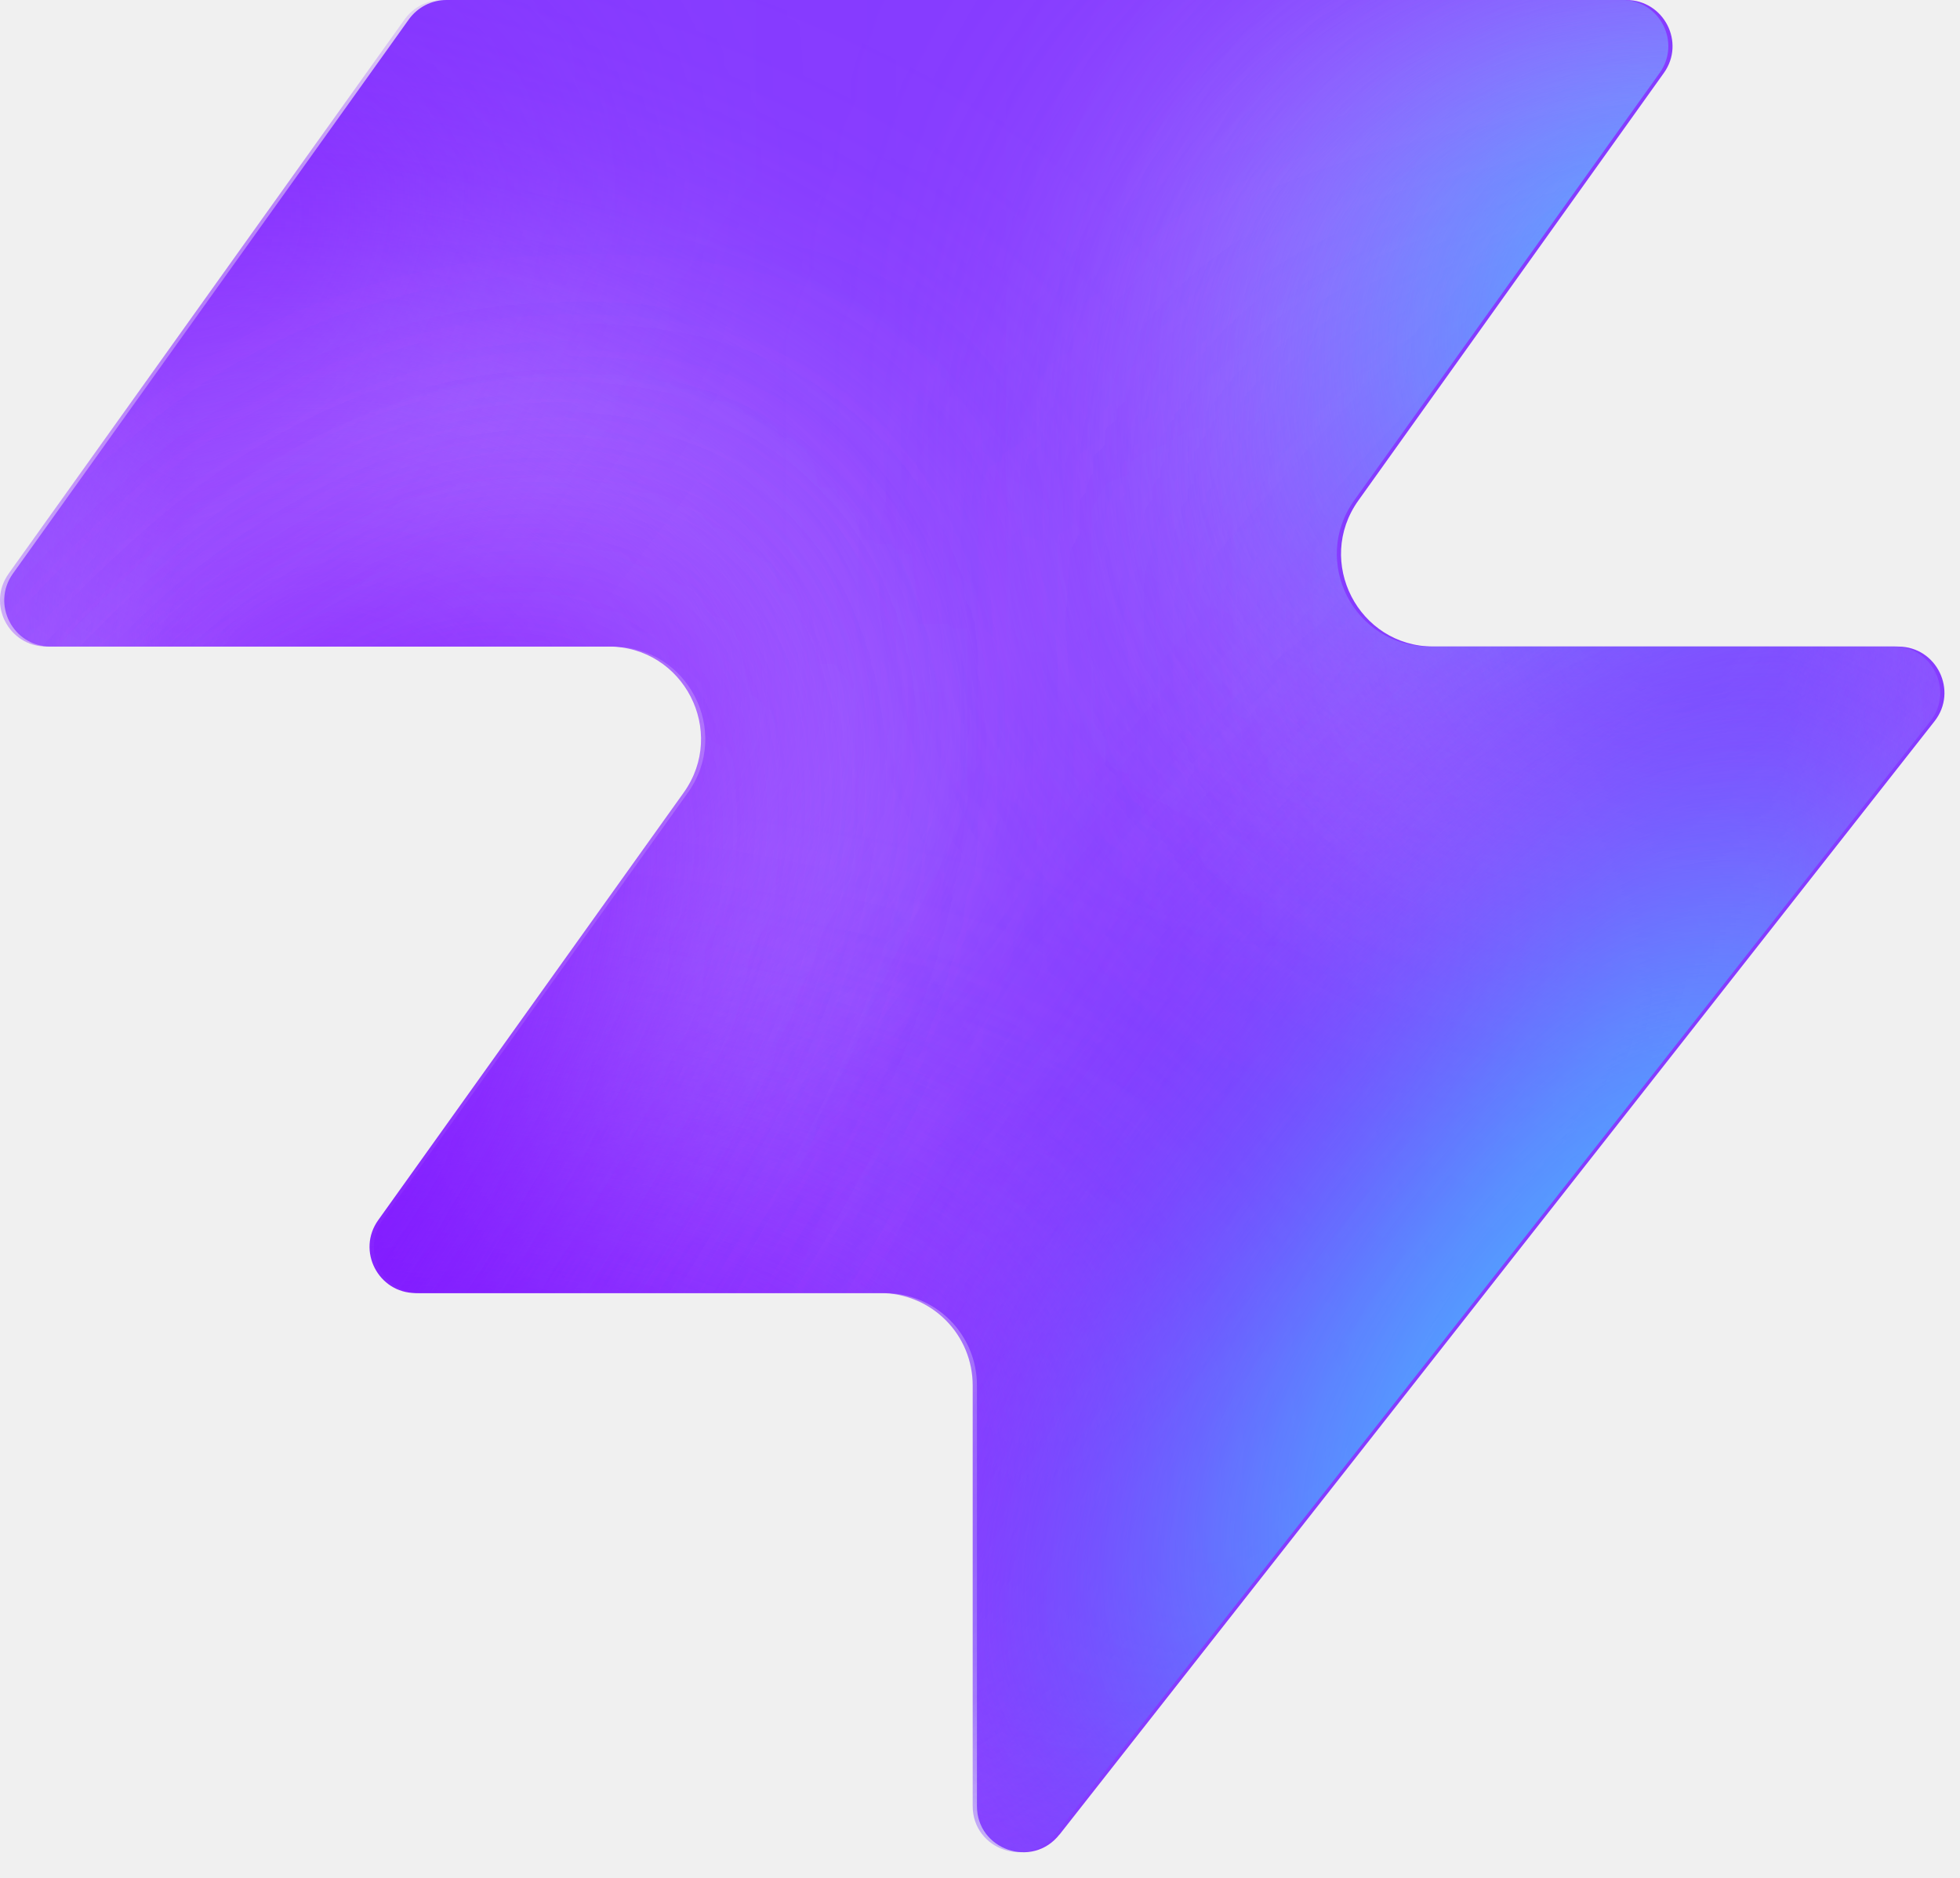
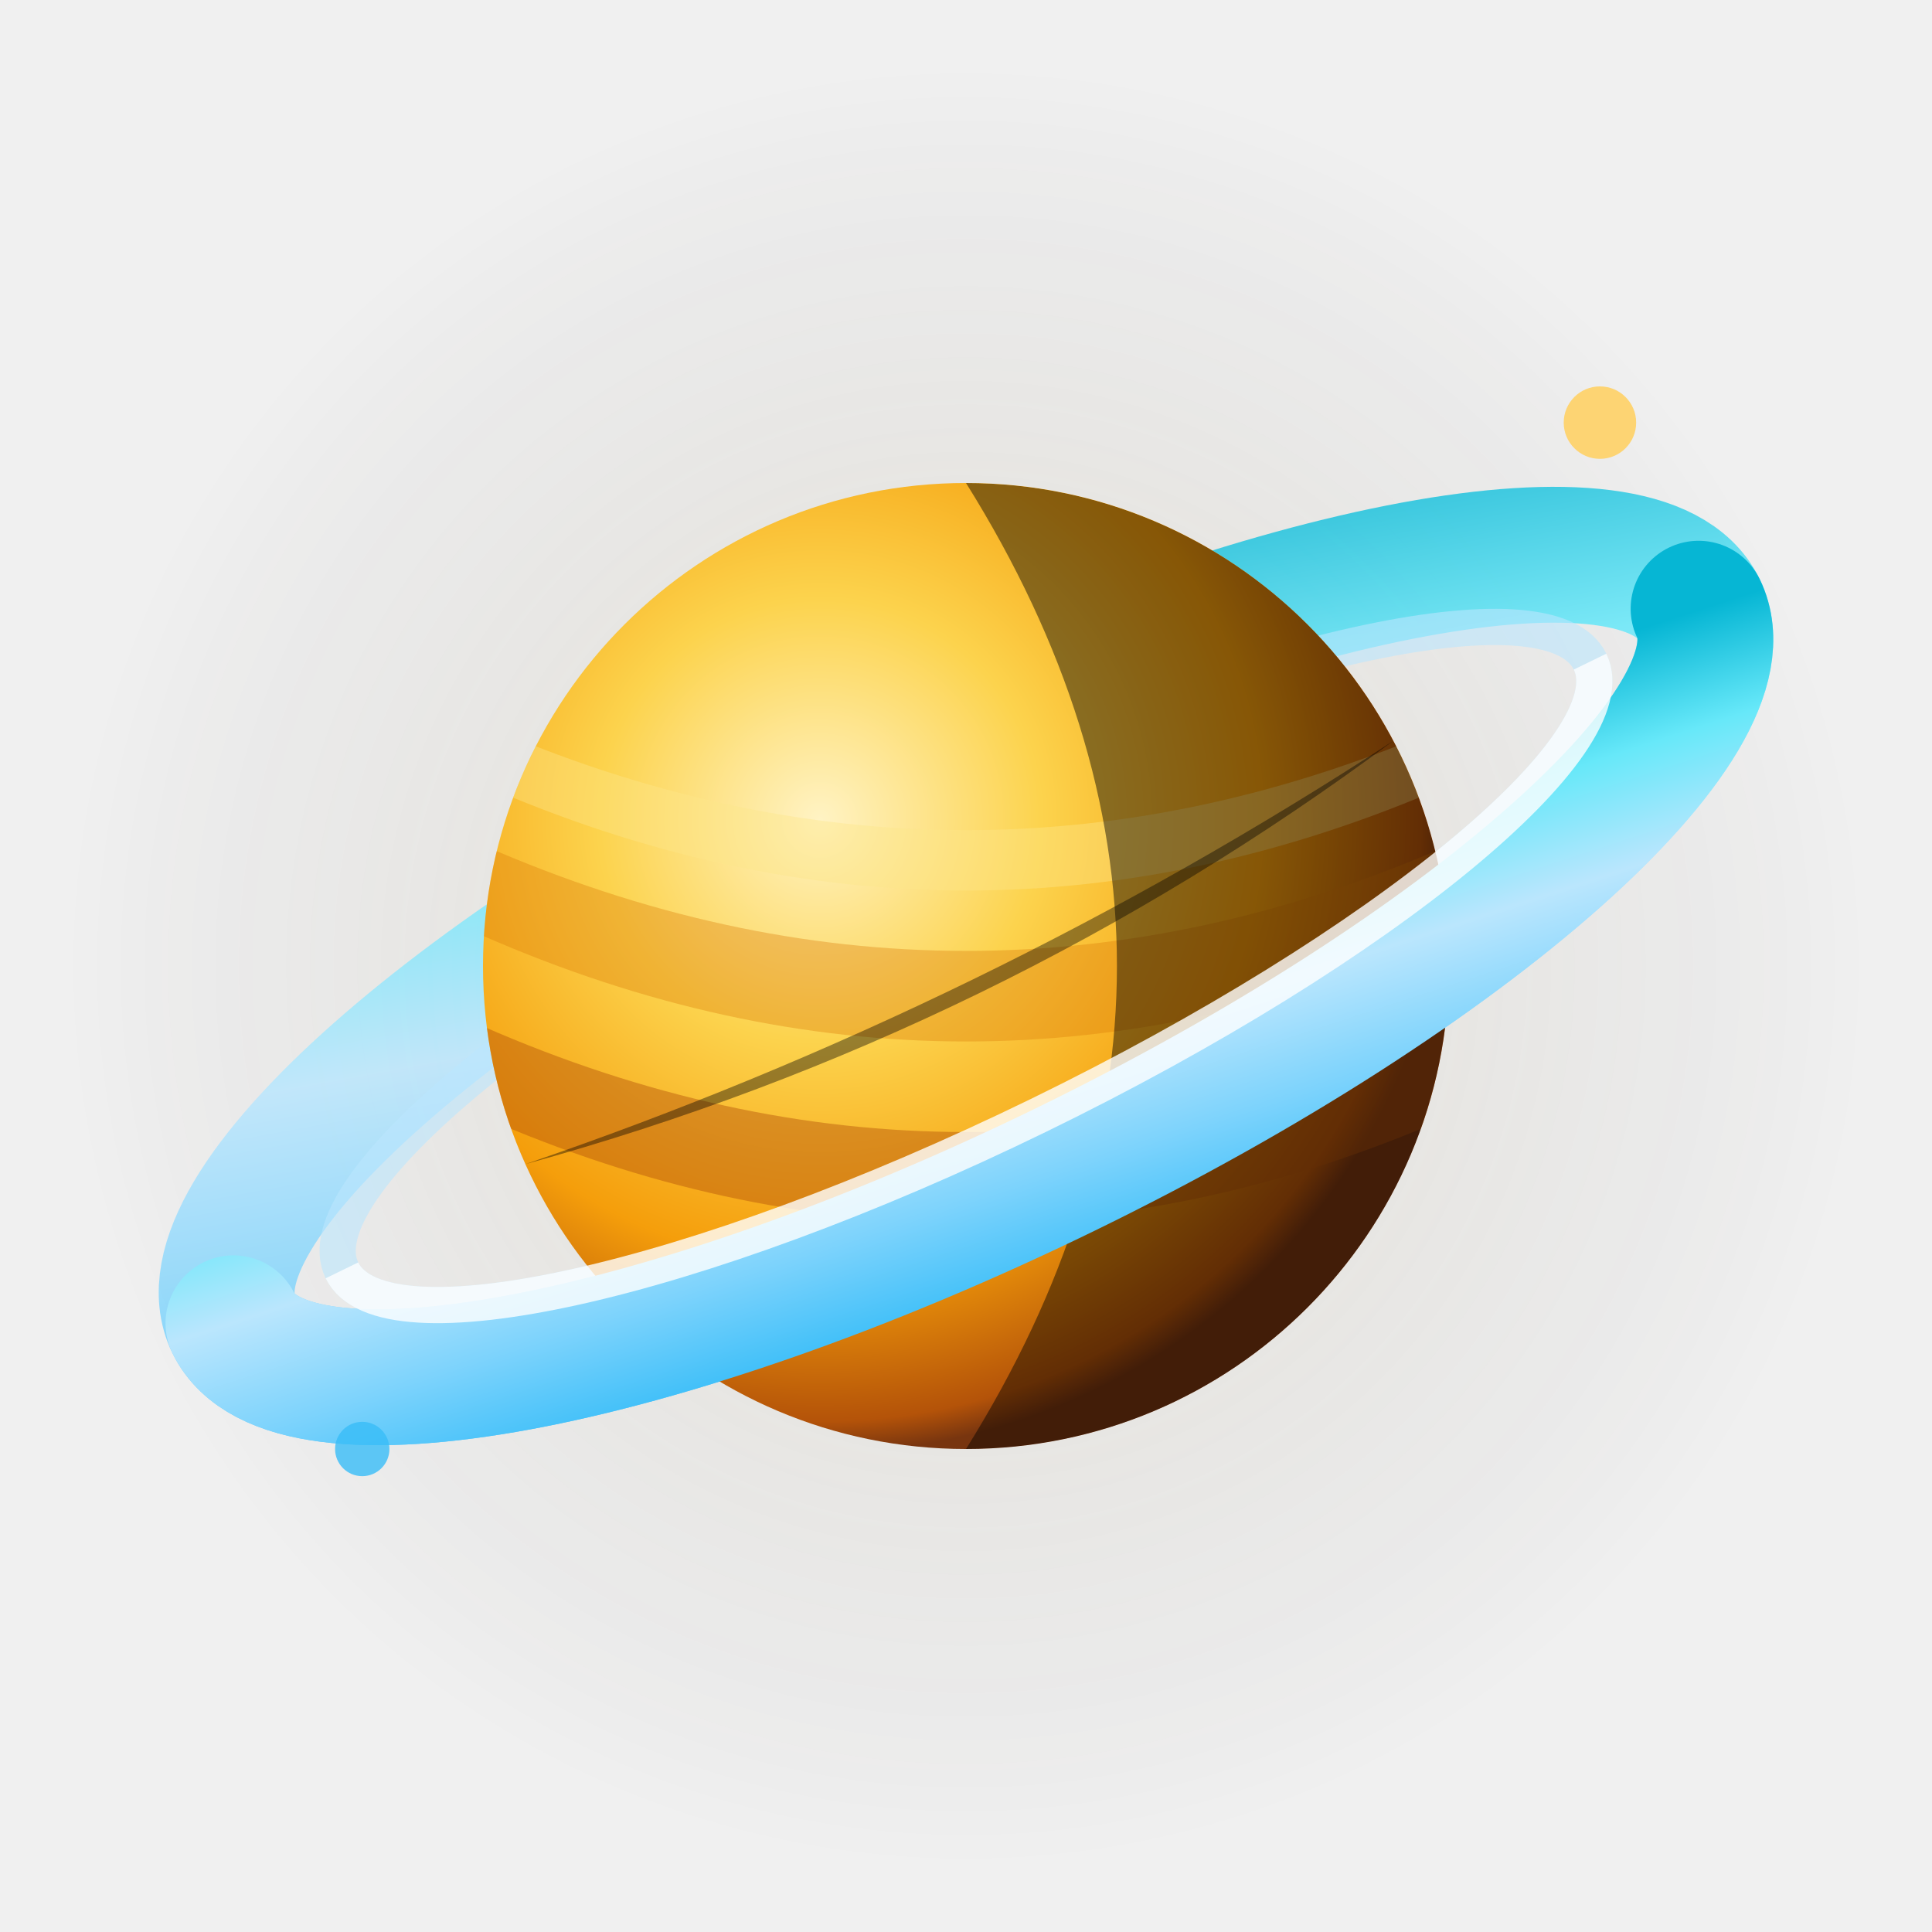
- <svg xmlns="http://www.w3.org/2000/svg" width="48" height="46" fill="none" viewBox="0 0 48 46">
-   <path fill="#863bff" d="M25.946 44.938c-.664.845-2.021.375-2.021-.698V33.937a2.26 2.26 0 0 0-2.262-2.262H10.287c-.92 0-1.456-1.04-.92-1.788l7.48-10.471c1.07-1.497 0-3.578-1.842-3.578H1.237c-.92 0-1.456-1.04-.92-1.788L10.013.474c.214-.297.556-.474.92-.474h28.894c.92 0 1.456 1.04.92 1.788l-7.48 10.471c-1.07 1.498 0 3.579 1.842 3.579h11.377c.943 0 1.473 1.088.89 1.83L25.947 44.94z" style="fill:#863bff;fill:color(display-p3 .525 .23 1);fill-opacity:1" />
-   <mask id="a" width="48" height="46" x="0" y="0" maskUnits="userSpaceOnUse" style="mask-type:alpha">
-     <path fill="#000" d="M25.842 44.938c-.664.844-2.021.375-2.021-.698V33.937a2.26 2.26 0 0 0-2.262-2.262H10.183c-.92 0-1.456-1.04-.92-1.788l7.48-10.471c1.07-1.498 0-3.579-1.842-3.579H1.133c-.92 0-1.456-1.04-.92-1.787L9.91.473c.214-.297.556-.474.92-.474h28.894c.92 0 1.456 1.04.92 1.788l-7.48 10.471c-1.07 1.498 0 3.578 1.842 3.578h11.377c.943 0 1.473 1.088.89 1.832L25.843 44.94z" style="fill:#000;fill-opacity:1" />
-   </mask>
-   <g mask="url(#a)">
-     <g filter="url(#b)">
-       <ellipse cx="5.508" cy="14.704" fill="#ede6ff" rx="5.508" ry="14.704" style="fill:#ede6ff;fill:color(display-p3 .927 .903 1);fill-opacity:1" transform="matrix(.00324 1 1 -.00324 -4.47 31.516)" />
-     </g>
-     <g filter="url(#c)">
-       <ellipse cx="10.399" cy="29.851" fill="#ede6ff" rx="10.399" ry="29.851" style="fill:#ede6ff;fill:color(display-p3 .927 .903 1);fill-opacity:1" transform="matrix(.00324 1 1 -.00324 -39.328 7.883)" />
-     </g>
-     <g filter="url(#d)">
-       <ellipse cx="5.508" cy="30.487" fill="#7e14ff" rx="5.508" ry="30.487" style="fill:#7e14ff;fill:color(display-p3 .492 .077 1);fill-opacity:1" transform="rotate(89.814 -25.913 -14.639)scale(1 -1)" />
-     </g>
-     <g filter="url(#e)">
-       <ellipse cx="5.508" cy="30.599" fill="#7e14ff" rx="5.508" ry="30.599" style="fill:#7e14ff;fill:color(display-p3 .492 .077 1);fill-opacity:1" transform="rotate(89.814 -32.644 -3.334)scale(1 -1)" />
-     </g>
-     <g filter="url(#f)">
-       <ellipse cx="5.508" cy="30.599" fill="#7e14ff" rx="5.508" ry="30.599" style="fill:#7e14ff;fill:color(display-p3 .492 .077 1);fill-opacity:1" transform="matrix(.00324 1 1 -.00324 -34.34 30.47)" />
-     </g>
-     <g filter="url(#g)">
-       <ellipse cx="14.072" cy="22.078" fill="#ede6ff" rx="14.072" ry="22.078" style="fill:#ede6ff;fill:color(display-p3 .927 .903 1);fill-opacity:1" transform="rotate(93.35 24.506 48.493)scale(-1 1)" />
-     </g>
-     <g filter="url(#h)">
-       <ellipse cx="3.47" cy="21.501" fill="#7e14ff" rx="3.47" ry="21.501" style="fill:#7e14ff;fill:color(display-p3 .492 .077 1);fill-opacity:1" transform="rotate(89.009 28.708 47.59)scale(-1 1)" />
-     </g>
-     <g filter="url(#i)">
-       <ellipse cx="3.47" cy="21.501" fill="#7e14ff" rx="3.47" ry="21.501" style="fill:#7e14ff;fill:color(display-p3 .492 .077 1);fill-opacity:1" transform="rotate(89.009 28.708 47.59)scale(-1 1)" />
-     </g>
-     <g filter="url(#j)">
-       <ellipse cx=".387" cy="8.972" fill="#7e14ff" rx="4.407" ry="29.108" style="fill:#7e14ff;fill:color(display-p3 .492 .077 1);fill-opacity:1" transform="rotate(39.51 .387 8.972)" />
-     </g>
-     <g filter="url(#k)">
-       <ellipse cx="47.523" cy="-6.092" fill="#7e14ff" rx="4.407" ry="29.108" style="fill:#7e14ff;fill:color(display-p3 .492 .077 1);fill-opacity:1" transform="rotate(37.892 47.523 -6.092)" />
-     </g>
-     <g filter="url(#l)">
-       <ellipse cx="41.412" cy="6.333" fill="#47bfff" rx="5.971" ry="9.665" style="fill:#47bfff;fill:color(display-p3 .28 .748 1);fill-opacity:1" transform="rotate(37.892 41.412 6.333)" />
-     </g>
-     <g filter="url(#m)">
-       <ellipse cx="-1.879" cy="38.332" fill="#7e14ff" rx="4.407" ry="29.108" style="fill:#7e14ff;fill:color(display-p3 .492 .077 1);fill-opacity:1" transform="rotate(37.892 -1.88 38.332)" />
-     </g>
-     <g filter="url(#n)">
-       <ellipse cx="-1.879" cy="38.332" fill="#7e14ff" rx="4.407" ry="29.108" style="fill:#7e14ff;fill:color(display-p3 .492 .077 1);fill-opacity:1" transform="rotate(37.892 -1.88 38.332)" />
-     </g>
-     <g filter="url(#o)">
-       <ellipse cx="35.651" cy="29.907" fill="#7e14ff" rx="4.407" ry="29.108" style="fill:#7e14ff;fill:color(display-p3 .492 .077 1);fill-opacity:1" transform="rotate(37.892 35.651 29.907)" />
-     </g>
-     <g filter="url(#p)">
-       <ellipse cx="38.418" cy="32.4" fill="#47bfff" rx="5.971" ry="15.297" style="fill:#47bfff;fill:color(display-p3 .28 .748 1);fill-opacity:1" transform="rotate(37.892 38.418 32.4)" />
-     </g>
+ <svg xmlns="http://www.w3.org/2000/svg" viewBox="0 0 64 64" width="64" height="64">
+   <defs>
+     <radialGradient id="space-glow" cx="50%" cy="50%" r="50%">
+       <stop offset="0%" stop-color="#FFD166" stop-opacity="0.15" />
+       <stop offset="100%" stop-color="#02040A" stop-opacity="0" />
+     </radialGradient>
+     <radialGradient id="saturn-body" cx="35%" cy="35%" r="65%">
+       <stop offset="0%" stop-color="#FFF3C4" />
+       <stop offset="35%" stop-color="#FCD34D" />
+       <stop offset="70%" stop-color="#F59E0B" />
+       <stop offset="95%" stop-color="#B45309" />
+       <stop offset="100%" stop-color="#78350F" />
+     </radialGradient>
+     <linearGradient id="ring-glow" x1="0%" y1="100%" x2="100%" y2="0%">
+       <stop offset="0%" stop-color="#38BDF8" />
+       <stop offset="25%" stop-color="#7DD3FC" />
+       <stop offset="50%" stop-color="#BAE6FD" />
+       <stop offset="75%" stop-color="#67E8F9" />
+       <stop offset="100%" stop-color="#06B6D4" />
+     </linearGradient>
+     <linearGradient id="ring-shadow" x1="0%" y1="0%" x2="0%" y2="100%">
+       <stop offset="0%" stop-color="#000000" stop-opacity="0.65" />
+       <stop offset="100%" stop-color="#000000" stop-opacity="0.1" />
+     </linearGradient>
+     <clipPath id="front-ring-clip">
+       <rect x="0" y="32" width="64" height="32" />
+     </clipPath>
+   </defs>
+   <circle cx="32" cy="32" r="30" fill="url(#space-glow)" />
+   <g transform="rotate(-26 32 32)">
+     <ellipse cx="32" cy="32" rx="27" ry="7.5" fill="none" stroke="url(#ring-glow)" stroke-width="4.5" stroke-opacity="0.85" />
+     <ellipse cx="32" cy="32" rx="23" ry="5.5" fill="none" stroke="#BAE6FD" stroke-width="1.2" stroke-opacity="0.6" />
  </g>
-   <defs>
-     <filter id="b" width="60.045" height="41.654" x="-19.77" y="16.149" color-interpolation-filters="sRGB" filterUnits="userSpaceOnUse">
-       <feFlood flood-opacity="0" result="BackgroundImageFix" />
-       <feBlend in="SourceGraphic" in2="BackgroundImageFix" result="shape" />
-       <feGaussianBlur result="effect1_foregroundBlur_2002_17158" stdDeviation="7.659" />
-     </filter>
-     <filter id="c" width="90.34" height="51.437" x="-54.613" y="-7.533" color-interpolation-filters="sRGB" filterUnits="userSpaceOnUse">
-       <feFlood flood-opacity="0" result="BackgroundImageFix" />
-       <feBlend in="SourceGraphic" in2="BackgroundImageFix" result="shape" />
-       <feGaussianBlur result="effect1_foregroundBlur_2002_17158" stdDeviation="7.659" />
-     </filter>
-     <filter id="d" width="79.355" height="29.4" x="-49.64" y="2.03" color-interpolation-filters="sRGB" filterUnits="userSpaceOnUse">
-       <feFlood flood-opacity="0" result="BackgroundImageFix" />
-       <feBlend in="SourceGraphic" in2="BackgroundImageFix" result="shape" />
-       <feGaussianBlur result="effect1_foregroundBlur_2002_17158" stdDeviation="4.596" />
-     </filter>
-     <filter id="e" width="79.579" height="29.4" x="-45.045" y="20.029" color-interpolation-filters="sRGB" filterUnits="userSpaceOnUse">
-       <feFlood flood-opacity="0" result="BackgroundImageFix" />
-       <feBlend in="SourceGraphic" in2="BackgroundImageFix" result="shape" />
-       <feGaussianBlur result="effect1_foregroundBlur_2002_17158" stdDeviation="4.596" />
-     </filter>
-     <filter id="f" width="79.579" height="29.4" x="-43.513" y="21.178" color-interpolation-filters="sRGB" filterUnits="userSpaceOnUse">
-       <feFlood flood-opacity="0" result="BackgroundImageFix" />
-       <feBlend in="SourceGraphic" in2="BackgroundImageFix" result="shape" />
-       <feGaussianBlur result="effect1_foregroundBlur_2002_17158" stdDeviation="4.596" />
-     </filter>
-     <filter id="g" width="74.749" height="58.852" x="15.756" y="-17.901" color-interpolation-filters="sRGB" filterUnits="userSpaceOnUse">
-       <feFlood flood-opacity="0" result="BackgroundImageFix" />
-       <feBlend in="SourceGraphic" in2="BackgroundImageFix" result="shape" />
-       <feGaussianBlur result="effect1_foregroundBlur_2002_17158" stdDeviation="7.659" />
-     </filter>
-     <filter id="h" width="61.377" height="25.362" x="23.548" y="2.284" color-interpolation-filters="sRGB" filterUnits="userSpaceOnUse">
-       <feFlood flood-opacity="0" result="BackgroundImageFix" />
-       <feBlend in="SourceGraphic" in2="BackgroundImageFix" result="shape" />
-       <feGaussianBlur result="effect1_foregroundBlur_2002_17158" stdDeviation="4.596" />
-     </filter>
-     <filter id="i" width="61.377" height="25.362" x="23.548" y="2.284" color-interpolation-filters="sRGB" filterUnits="userSpaceOnUse">
-       <feFlood flood-opacity="0" result="BackgroundImageFix" />
-       <feBlend in="SourceGraphic" in2="BackgroundImageFix" result="shape" />
-       <feGaussianBlur result="effect1_foregroundBlur_2002_17158" stdDeviation="4.596" />
-     </filter>
-     <filter id="j" width="56.045" height="63.649" x="-27.636" y="-22.853" color-interpolation-filters="sRGB" filterUnits="userSpaceOnUse">
-       <feFlood flood-opacity="0" result="BackgroundImageFix" />
-       <feBlend in="SourceGraphic" in2="BackgroundImageFix" result="shape" />
-       <feGaussianBlur result="effect1_foregroundBlur_2002_17158" stdDeviation="4.596" />
-     </filter>
-     <filter id="k" width="54.814" height="64.646" x="20.116" y="-38.415" color-interpolation-filters="sRGB" filterUnits="userSpaceOnUse">
-       <feFlood flood-opacity="0" result="BackgroundImageFix" />
-       <feBlend in="SourceGraphic" in2="BackgroundImageFix" result="shape" />
-       <feGaussianBlur result="effect1_foregroundBlur_2002_17158" stdDeviation="4.596" />
-     </filter>
-     <filter id="l" width="33.541" height="35.313" x="24.641" y="-11.323" color-interpolation-filters="sRGB" filterUnits="userSpaceOnUse">
-       <feFlood flood-opacity="0" result="BackgroundImageFix" />
-       <feBlend in="SourceGraphic" in2="BackgroundImageFix" result="shape" />
-       <feGaussianBlur result="effect1_foregroundBlur_2002_17158" stdDeviation="4.596" />
-     </filter>
-     <filter id="m" width="54.814" height="64.646" x="-29.286" y="6.009" color-interpolation-filters="sRGB" filterUnits="userSpaceOnUse">
-       <feFlood flood-opacity="0" result="BackgroundImageFix" />
-       <feBlend in="SourceGraphic" in2="BackgroundImageFix" result="shape" />
-       <feGaussianBlur result="effect1_foregroundBlur_2002_17158" stdDeviation="4.596" />
-     </filter>
-     <filter id="n" width="54.814" height="64.646" x="-29.286" y="6.009" color-interpolation-filters="sRGB" filterUnits="userSpaceOnUse">
-       <feFlood flood-opacity="0" result="BackgroundImageFix" />
-       <feBlend in="SourceGraphic" in2="BackgroundImageFix" result="shape" />
-       <feGaussianBlur result="effect1_foregroundBlur_2002_17158" stdDeviation="4.596" />
-     </filter>
-     <filter id="o" width="54.814" height="64.646" x="8.244" y="-2.416" color-interpolation-filters="sRGB" filterUnits="userSpaceOnUse">
-       <feFlood flood-opacity="0" result="BackgroundImageFix" />
-       <feBlend in="SourceGraphic" in2="BackgroundImageFix" result="shape" />
-       <feGaussianBlur result="effect1_foregroundBlur_2002_17158" stdDeviation="4.596" />
-     </filter>
-     <filter id="p" width="39.409" height="43.623" x="18.713" y="10.588" color-interpolation-filters="sRGB" filterUnits="userSpaceOnUse">
-       <feFlood flood-opacity="0" result="BackgroundImageFix" />
-       <feBlend in="SourceGraphic" in2="BackgroundImageFix" result="shape" />
-       <feGaussianBlur result="effect1_foregroundBlur_2002_17158" stdDeviation="4.596" />
-     </filter>
-   </defs>
+   <circle cx="32" cy="32" r="16" fill="url(#saturn-body)" />
+   <g clip-path="url(#planet-clip)">
+     <clipPath id="planet-clip">
+       <circle cx="32" cy="32" r="16" />
+     </clipPath>
+     <path d="M16 28 Q 32 35 48 28 L 48 31 Q 32 38 16 31 Z" fill="#D97706" opacity="0.35" />
+     <path d="M16 24 Q 32 31 48 24 L 48 26 Q 32 33 16 26 Z" fill="#FDE68A" opacity="0.4" />
+     <path d="M16 34 Q 32 41 48 34 L 48 37 Q 32 44 16 37 Z" fill="#B45309" opacity="0.45" />
+     <path d="M32 16 A 16 16 0 0 1 48 32 A 16 16 0 0 1 32 48 Q 42 32 32 16 Z" fill="#000000" opacity="0.45" />
+   </g>
+   <g transform="rotate(-26 32 32)">
+     <path d="M16 31.5 Q 32 34.5 48 31.5 Q 32 33.5 16 31.5 Z" fill="#000" opacity="0.4" />
+     <path d="M5 32 A 27 7.5 0 0 0 59 32" fill="none" stroke="url(#ring-glow)" stroke-width="4.5" stroke-linecap="round" />
+     <path d="M9 32 A 23 5.5 0 0 0 55 32" fill="none" stroke="#FFFFFF" stroke-width="1.2" stroke-opacity="0.8" />
+   </g>
+   <circle cx="53" cy="14" r="1.2" fill="#FFD166" opacity="0.9" />
+   <circle cx="12" cy="48" r="0.9" fill="#38BDF8" opacity="0.8" />
</svg>
